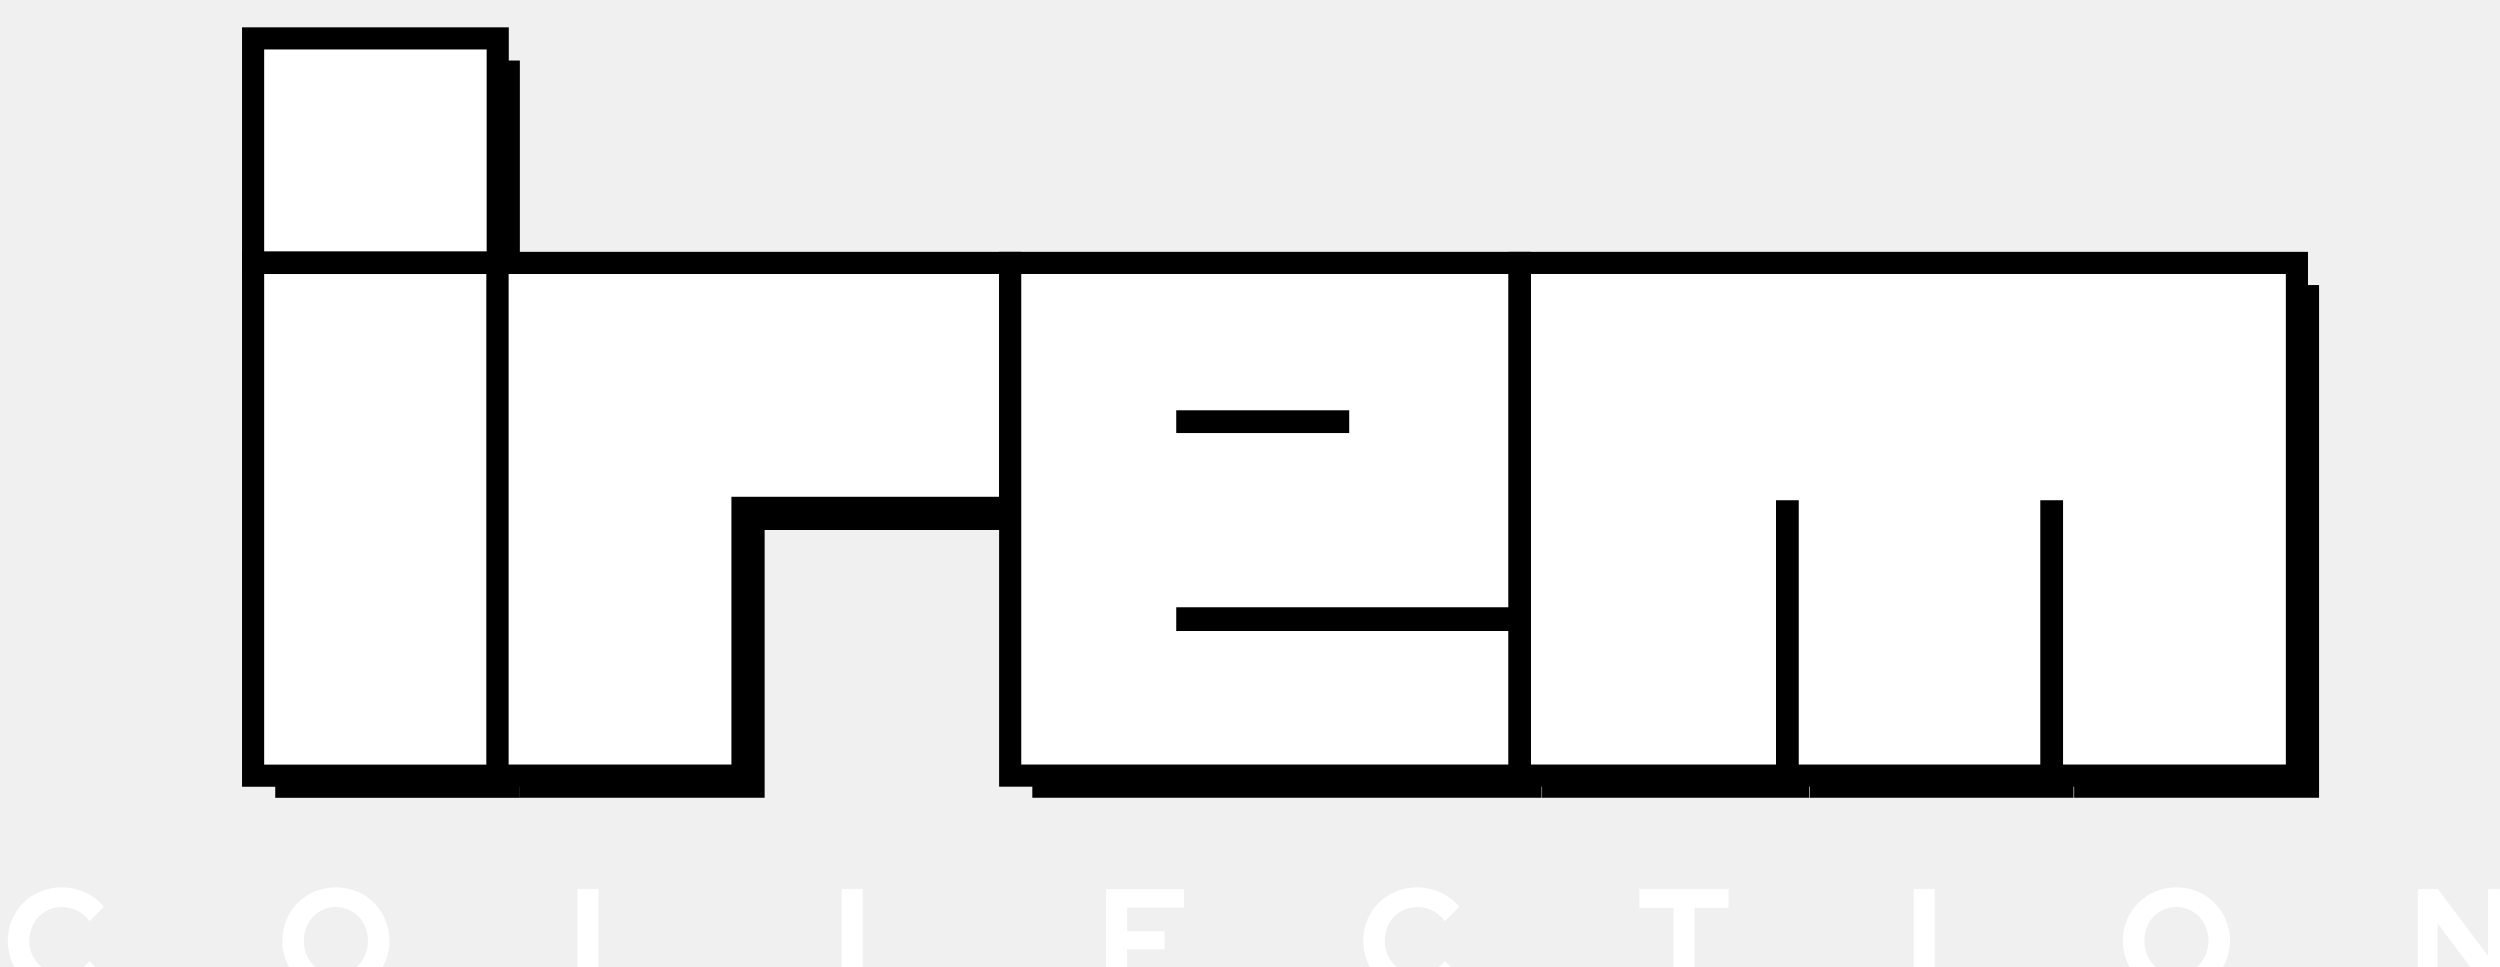
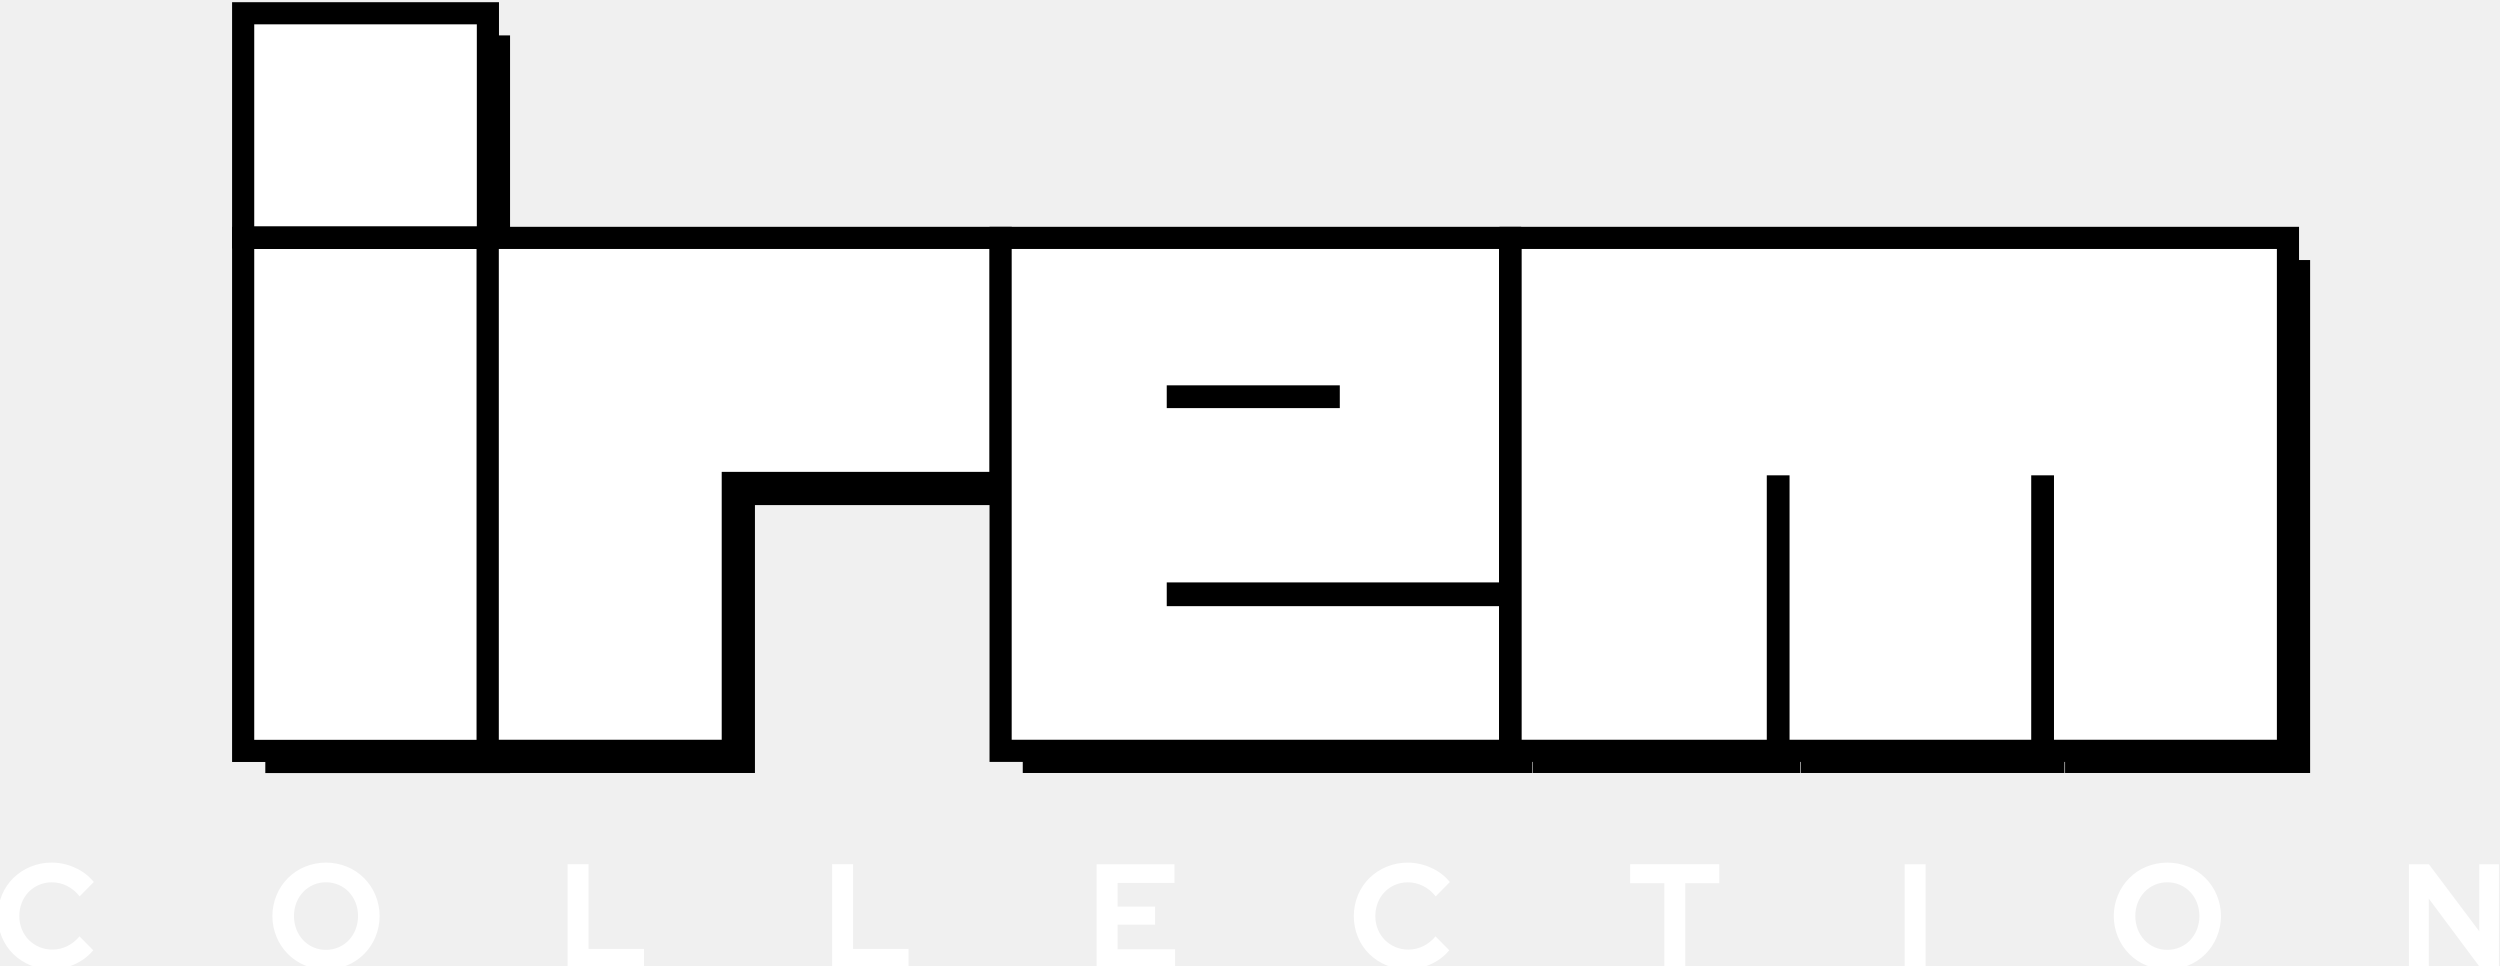
- <svg xmlns="http://www.w3.org/2000/svg" version="1.1" id="svg267" style="fill:none">
+ <svg xmlns="http://www.w3.org/2000/svg" viewBox="2 5 497 192" version="1.1" id="svg267" style="fill:none">
  <defs id="defs271" />
  <path d="M 103.399,12.039 H 54.744 v 44.568 h 48.654 z" id="path225" style="fill:#000000;stroke-width:1.367" />
  <path d="M 103.399,56.704 H 54.744 V 158.684 h 48.654 z" id="path229" style="fill:#000000;stroke-width:1.367" />
  <path d="m 103.366,56.696 v 48.716 53.258 h 48.716 v -53.258 h 53.257 V 56.696 h -53.257 z" id="path233" style="fill:#000000;stroke-width:1.367" />
  <path d="M 205.324,56.696 V 158.67 h 101.286 v -30.964 h -66.056 v -0.317 h 66.056 V 56.696 Z m 35.229,31.514 h 30 v 0.122 h -30 z" id="path237" style="fill:#000000;stroke-width:1.367" />
  <path d="M 306.707,56.696 V 158.67 h 53.136 v -52.57 h 0.122 v 52.57 h 52.447 v -52.57 h 0.122 v 52.57 h 48.717 V 56.696 Z" id="path241" style="fill:#000000;stroke-width:1.367" />
  <path d="M 98.995,7.636 H 50.34 V 52.203 H 98.995 Z" id="path245" style="fill:#ffffff;stroke-width:1.367" />
  <path d="M 98.995,52.3 H 50.34 V 154.28 H 98.995 Z" id="path249" style="fill:#ffffff;stroke-width:1.367" />
  <path d="M 48.138,50.098 H 101.197 V 156.482 H 48.138 Z m 4.404,4.404 v 97.577 H 96.793 V 54.502 Z" id="path251" style="clip-rule:evenodd;fill:#000000;fill-rule:evenodd;stroke-width:1.367" />
  <path d="m 98.962,52.292 v 48.716 53.257 h 48.716 v -53.257 h 53.257 V 52.292 h -53.257 z" id="path253" style="fill:#ffffff;stroke-width:1.367" />
  <path d="m 96.76,50.091 h 106.377 v 53.12 h -53.257 v 53.257 H 96.76 Z m 4.404,4.404 v 97.569 h 44.312 V 98.807 h 53.258 v -44.312 z" id="path255" style="clip-rule:evenodd;fill:#000000;fill-rule:evenodd;stroke-width:1.367" />
  <path d="M 200.921,52.292 V 154.265 h 101.284 v -30.963 h -66.055 v -0.317 h 66.055 V 52.292 Z m 35.229,31.514 h 30 v 0.122 h -30 z" id="path257" style="fill:#ffffff;stroke-width:1.367" />
  <path d="M 198.718,50.091 H 304.407 V 156.467 H 198.718 Z m 101.286,75.413 h -66.055 v -4.72 h 66.055 V 54.494 h -96.881 v 97.569 h 96.881 z M 233.948,81.605 h 34.403 v 4.526 h -34.403 z" id="path259" style="clip-rule:evenodd;fill:#000000;fill-rule:evenodd;stroke-width:1.367" />
  <path d="M 302.303,52.292 V 154.265 h 53.135 v -52.569 h 0.123 v 52.569 h 52.447 v -52.569 h 0.122 v 52.569 h 48.715 V 52.292 Z" id="path261" style="fill:#ffffff;stroke-width:1.367" />
  <path d="M 300.102,50.091 H 459.047 V 156.467 H 300.102 Z m 57.661,101.973 h 48.043 V 99.495 h 4.526 V 152.064 H 454.644 V 54.494 H 304.505 v 97.569 h 48.732 V 99.495 h 4.526 z" id="path263" style="clip-rule:evenodd;fill:#000000;fill-rule:evenodd;stroke-width:1.367" />
  <path d="m 12.282,197.714 c 1.585,-0.001 3.151,-0.353 4.588,-1.03 1.413,-0.631 2.667,-1.577 3.668,-2.768 v 0 l -2.733,-2.768 c -0.671,0.816 -1.504,1.48 -2.445,1.95 -0.923,0.451 -1.937,0.684 -2.963,0.677 -0.866,0.008 -1.725,-0.155 -2.527,-0.484 -0.802,-0.329 -1.532,-0.815 -2.148,-1.43 -0.593,-0.604 -1.061,-1.318 -1.377,-2.107 -0.339,-0.836 -0.51,-1.731 -0.503,-2.635 -0.009,-0.911 0.157,-1.817 0.489,-2.664 0.31,-0.79 0.77,-1.51 1.353,-2.12 0.585,-0.607 1.284,-1.086 2.056,-1.413 0.805,-0.347 1.671,-0.522 2.545,-0.515 1.054,-0.005 2.095,0.24 3.04,0.713 0.976,0.497 1.831,1.205 2.503,2.077 v 0 l 2.819,-2.856 c -0.991,-1.217 -2.253,-2.18 -3.682,-2.812 -1.469,-0.687 -3.067,-1.044 -4.685,-1.047 -1.445,-0.009 -2.878,0.272 -4.215,0.824 -1.267,0.52 -2.424,1.281 -3.408,2.239 -0.971,0.96 -1.744,2.107 -2.273,3.373 -0.548,1.327 -0.832,2.75 -0.834,4.186 -0.002,1.438 0.276,2.862 0.82,4.191 0.523,1.261 1.29,2.403 2.258,3.358 0.985,0.959 2.142,1.719 3.409,2.238 1.346,0.556 2.788,0.836 4.242,0.823 z m 54.513,0.031 c 1.44,0.009 2.868,-0.27 4.2,-0.824 1.261,-0.517 2.409,-1.282 3.377,-2.251 0.968,-0.967 1.737,-2.118 2.262,-3.389 0.55,-1.318 0.834,-2.735 0.834,-4.166 0,-1.431 -0.284,-2.848 -0.834,-4.168 -0.526,-1.269 -1.294,-2.421 -2.262,-3.389 -0.968,-0.967 -2.115,-1.732 -3.377,-2.249 -2.685,-1.099 -5.687,-1.099 -8.372,0 -1.261,0.517 -2.409,1.282 -3.377,2.249 -0.968,0.968 -1.737,2.12 -2.262,3.389 -0.55,1.32 -0.833,2.736 -0.833,4.168 0,1.431 0.283,2.848 0.833,4.166 0.526,1.271 1.294,2.422 2.262,3.389 0.968,0.968 2.115,1.734 3.377,2.251 1.323,0.553 2.742,0.833 4.174,0.823 z m 0,-3.916 c -0.845,0.007 -1.683,-0.16 -2.462,-0.492 -0.779,-0.332 -1.483,-0.821 -2.068,-1.436 -0.578,-0.618 -1.032,-1.345 -1.337,-2.136 -0.652,-1.711 -0.652,-3.605 0,-5.316 0.308,-0.785 0.762,-1.505 1.337,-2.12 0.586,-0.615 1.289,-1.104 2.068,-1.436 0.779,-0.332 1.617,-0.499 2.462,-0.492 0.87,-0.007 1.732,0.168 2.532,0.515 0.764,0.327 1.453,0.808 2.028,1.413 0.575,0.615 1.029,1.335 1.337,2.12 0.652,1.711 0.652,3.605 0,5.316 -0.306,0.792 -0.76,1.518 -1.337,2.136 -0.574,0.605 -1.264,1.086 -2.028,1.413 -0.799,0.345 -1.661,0.52 -2.53,0.514 z m 63.229,3.592 v -3.769 h -11.019 v -16.844 h -4.168 v 20.611 z m 52.587,0 v -3.769 h -11.019 v -16.844 h -4.169 v 20.611 z m 52.989,0 v -3.71 h -11.42 v -4.889 h 7.452 V 185.229 h -7.452 v -4.707 h 11.306 v -3.71 H 220.007 v 20.611 z m 46.258,0.294 c 1.587,-10e-4 3.152,-0.353 4.588,-1.03 1.413,-0.631 2.668,-1.577 3.669,-2.768 v 0 l -2.735,-2.768 c -0.671,0.816 -1.503,1.482 -2.444,1.95 -0.924,0.453 -1.938,0.684 -2.964,0.677 -0.865,0.009 -1.724,-0.154 -2.525,-0.483 -0.803,-0.329 -1.533,-0.815 -2.148,-1.431 -0.592,-0.602 -1.062,-1.318 -1.377,-2.105 -0.34,-0.836 -0.512,-1.732 -0.504,-2.635 -0.009,-0.913 0.157,-1.817 0.491,-2.666 0.307,-0.788 0.767,-1.508 1.351,-2.118 0.584,-0.607 1.284,-1.088 2.056,-1.415 0.805,-0.345 1.672,-0.52 2.545,-0.515 1.058,-0.002 2.103,0.244 3.05,0.721 0.977,0.494 1.83,1.204 2.503,2.076 v 0 l 2.818,-2.856 c -0.991,-1.217 -2.252,-2.18 -3.682,-2.812 -1.467,-0.687 -3.065,-1.044 -4.683,-1.047 -1.444,-0.009 -2.877,0.272 -4.215,0.824 -1.266,0.52 -2.424,1.279 -3.409,2.239 -0.972,0.96 -1.745,2.105 -2.274,3.371 -0.548,1.327 -0.831,2.75 -0.834,4.187 -0.001,1.438 0.276,2.861 0.821,4.189 0.522,1.261 1.289,2.403 2.257,3.358 0.985,0.958 2.141,1.719 3.409,2.238 1.345,0.553 2.784,0.831 4.235,0.816 z m 55.177,-0.294 v -16.844 h 6.759 v -3.77 h -17.721 v 3.77 h 6.79 v 16.842 z m 47.781,0 v -20.611 h -4.171 v 20.611 z m 48.042,0.325 c 1.441,0.009 2.869,-0.27 4.2,-0.824 1.261,-0.518 2.408,-1.282 3.376,-2.251 0.968,-0.967 1.737,-2.12 2.262,-3.389 0.55,-1.318 0.834,-2.735 0.834,-4.166 0,-1.431 -0.285,-2.848 -0.834,-4.168 -0.525,-1.269 -1.294,-2.421 -2.262,-3.389 -0.968,-0.967 -2.115,-1.732 -3.376,-2.249 -2.686,-1.099 -5.687,-1.099 -8.371,0 -1.261,0.518 -2.408,1.282 -3.374,2.251 -0.968,0.968 -1.737,2.118 -2.264,3.387 -0.55,1.318 -0.834,2.736 -0.834,4.168 0,1.431 0.285,2.848 0.834,4.166 0.527,1.269 1.295,2.421 2.264,3.389 0.967,0.967 2.113,1.732 3.374,2.251 1.323,0.551 2.74,0.831 4.171,0.821 z m 0,-3.916 c -0.865,0.007 -1.722,-0.168 -2.516,-0.515 -0.759,-0.33 -1.444,-0.811 -2.015,-1.415 -0.577,-0.617 -1.032,-1.341 -1.338,-2.135 -0.653,-1.711 -0.653,-3.605 0,-5.316 0.308,-0.787 0.762,-1.506 1.338,-2.12 0.571,-0.602 1.256,-1.083 2.015,-1.413 0.793,-0.347 1.65,-0.523 2.516,-0.515 0.87,-0.007 1.731,0.168 2.53,0.515 0.764,0.327 1.454,0.808 2.028,1.413 0.576,0.615 1.03,1.335 1.338,2.12 0.653,1.711 0.653,3.605 0,5.316 -0.306,0.792 -0.759,1.518 -1.338,2.135 -0.574,0.605 -1.264,1.086 -2.028,1.415 -0.8,0.345 -1.66,0.518 -2.53,0.512 z m 51.981,3.592 v -13.787 l 10.27,13.787 h 3.682 v -20.611 h -3.912 v 13.339 l -10.01,-13.339 h -3.971 v 20.611 z" id="path265" style="fill:#ffffff;stroke-width:1.636" />
  <path d="M 48.138,5.434 H 101.197 V 54.405 H 48.138 Z m 4.404,4.404 V 50.001 H 96.793 V 9.837 Z" id="path247" style="clip-rule:evenodd;fill:#000000;fill-rule:evenodd;stroke-width:1.367" />
</svg>
